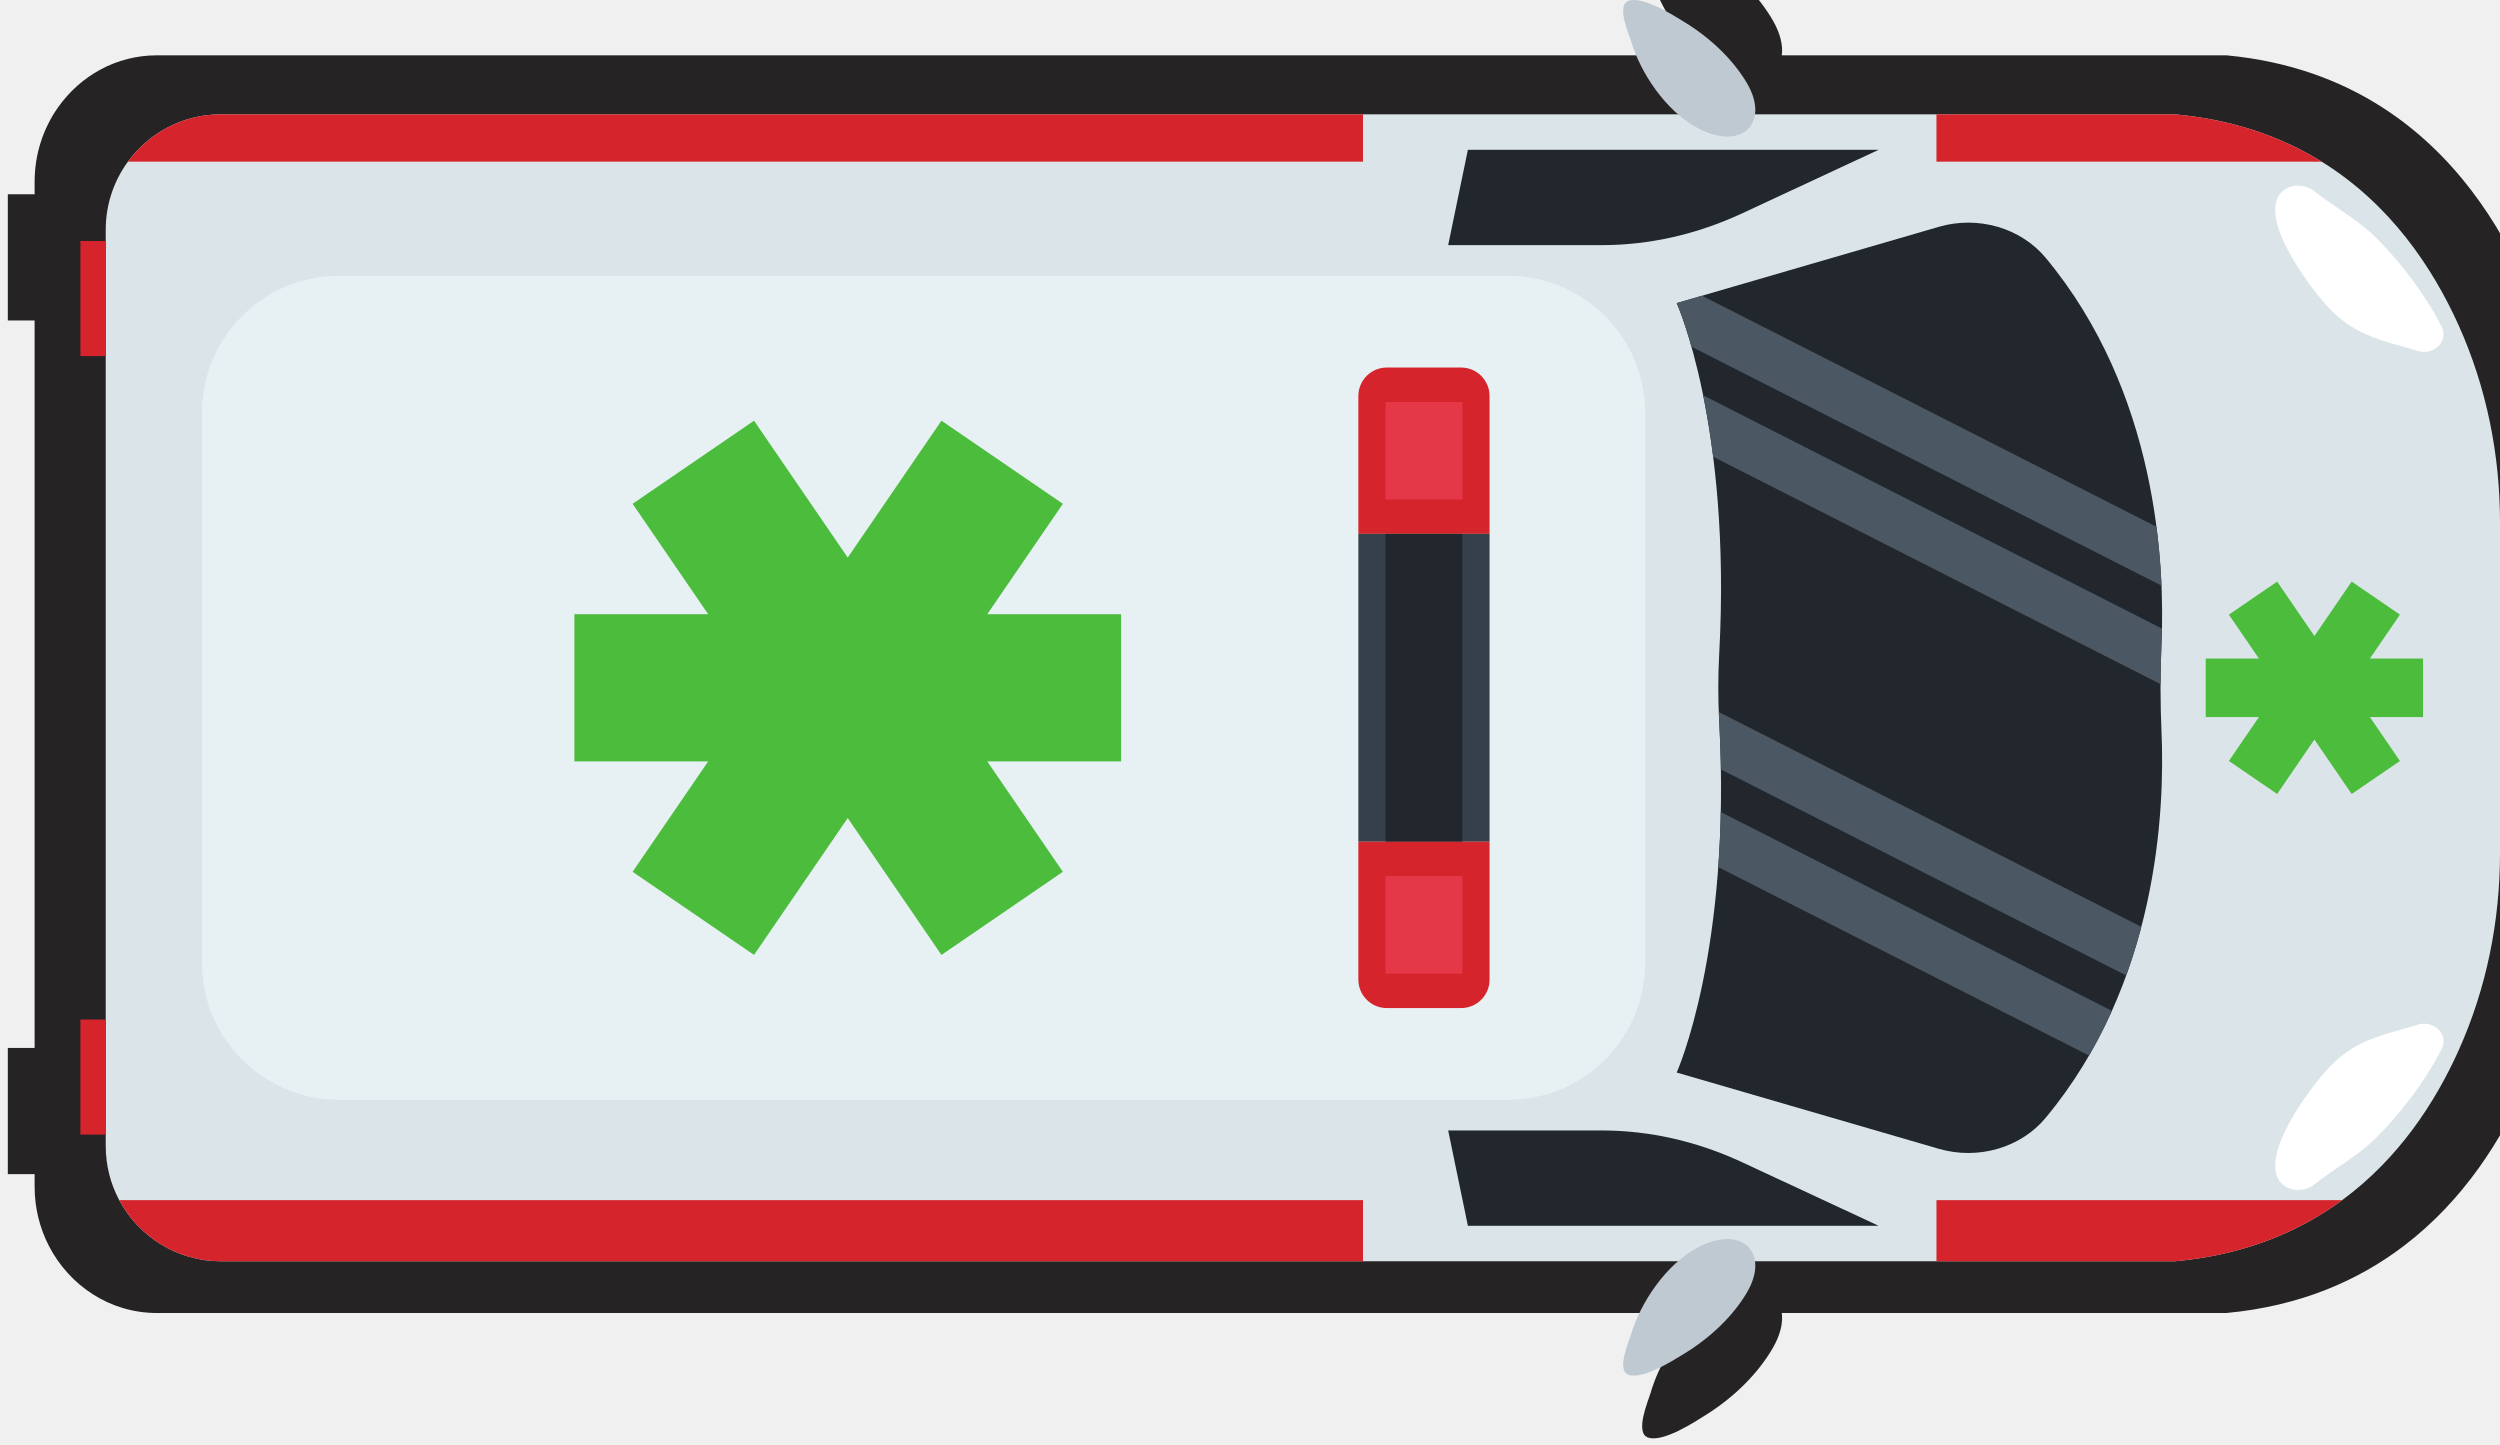
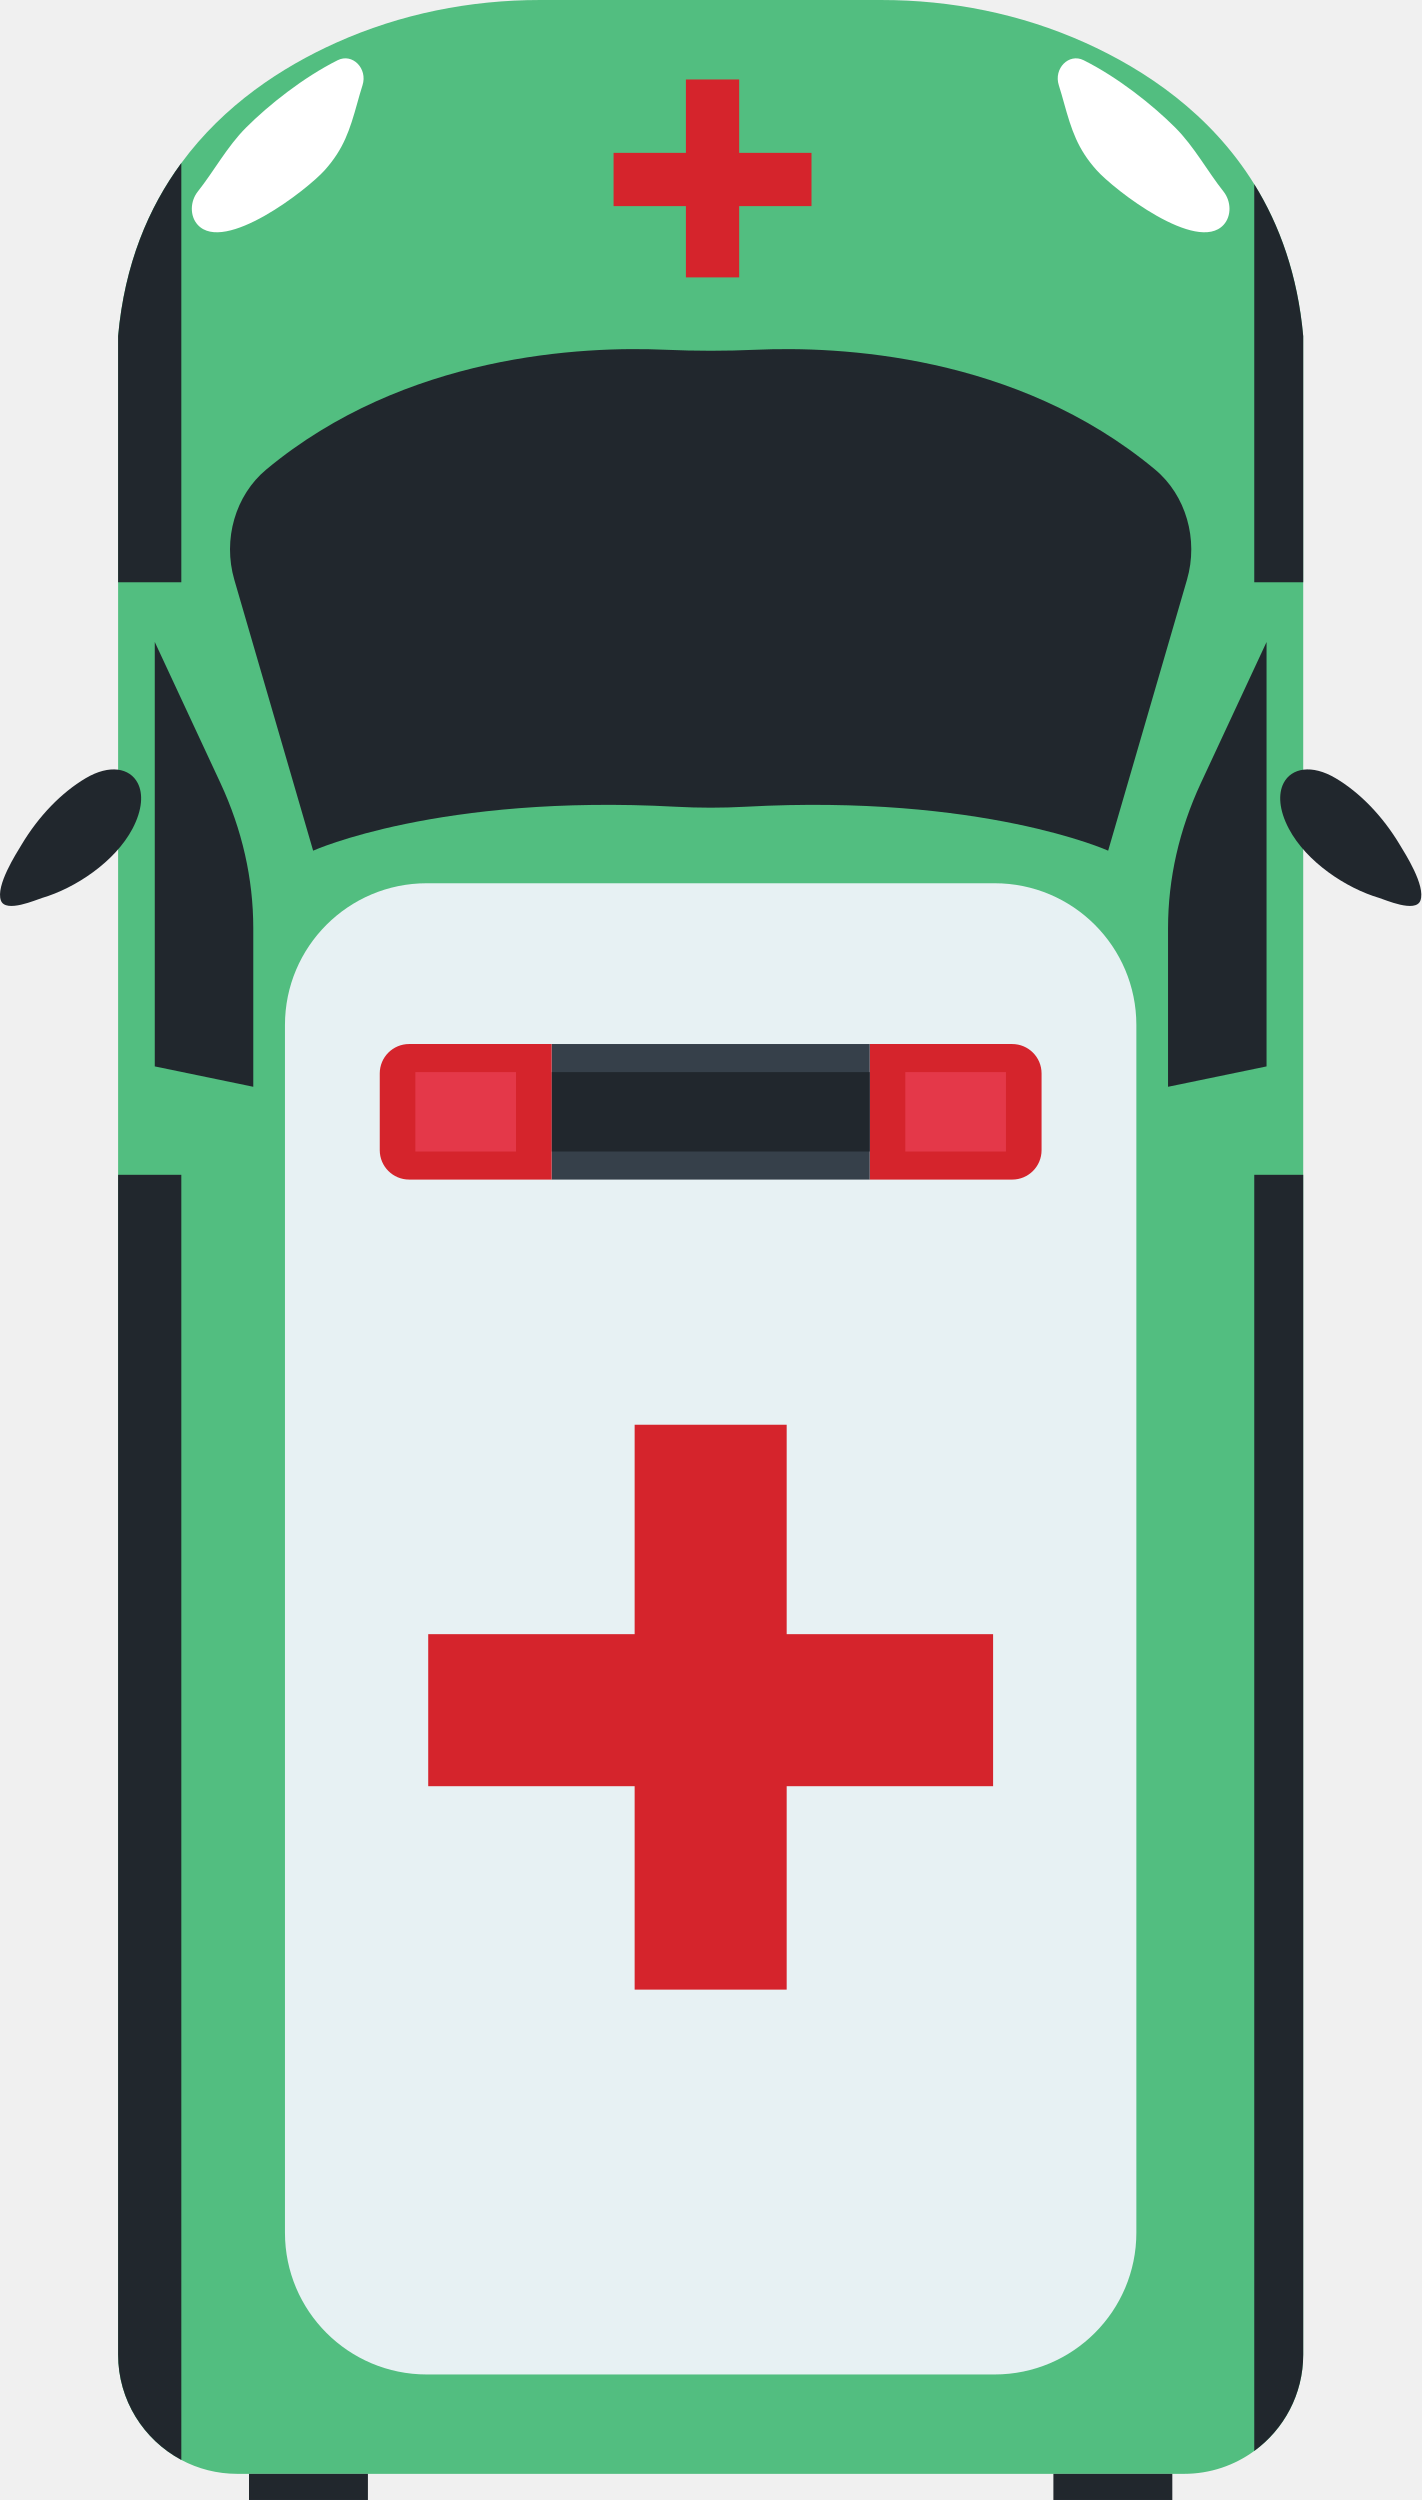
- <svg xmlns="http://www.w3.org/2000/svg" width="76.763mm" height="44.355mm" viewBox="0 0 271.995 157.162" id="svg4005" version="1.1">
+ <svg xmlns="http://www.w3.org/2000/svg" width="42.238mm" height="74.294mm" viewBox="0 0 149.662 263.245" id="svg4005" version="1.1">
  <defs id="defs4007">
    <clipPath clipPathUnits="userSpaceOnUse" id="clipPath3711">
      <path d="m 1323.94,2185.62 c -117.04,97.43 -267.1,103.94 -336.288,100.88 -25.363,-1.12 -50.754,-1.12 -76.113,0 -69.191,3.06 -219.25,-3.45 -336.289,-100.88 -26.008,-21.65 -36.812,-58.84 -26.898,-92.9 l 66.39,-228.18 c 0,0 106.035,47.83 305.461,37.01 19.567,-1.06 39.215,-1.06 58.781,0 199.426,10.82 305.466,-37.01 305.466,-37.01 l 66.39,228.18 c 9.91,34.07 -0.89,71.25 -26.9,92.9 z" id="path3713" />
    </clipPath>
  </defs>
-   <g id="layer1" transform="translate(-169.7169,-510.9239)">
-     <path d="m 362.626,657.526 c 0.806,-1.408 1.085,-2.699 0.948,-3.751 h 48.373 c 8.011,-0.747 14.326,-3.512 19.3,-7.299 6.503,-4.941 10.717,-11.635 13.43,-17.881 3.23,-7.449 4.761,-15.459 4.761,-23.508 v -39.45 c 0,-8.048 -1.531,-16.065 -4.761,-23.508 -3.032,-6.969 -7.928,-14.5 -15.787,-19.534 -4.568,-2.933 -10.15,-5.016 -16.943,-5.653 h -48.373 c 0.136,-1.052 -0.142,-2.343 -0.948,-3.751 -1.589,-2.767 -4.183,-5.402 -7.447,-7.418 -0.891,-0.551 -4.537,-3.002 -6.199,-2.361 -1.424,0.549 0.106,4.101 0.289,4.742 0.85,3.003 2.851,6.456 5.45,8.789 H 186.779 c -4.412,0 -8.324,2.227 -10.742,5.653 -1.608,2.278 -2.554,5.078 -2.554,8.111 v 1.35 h -2.916 v 13.73 h 2.916 v 79.146 h -2.916 v 13.73 h 2.916 v 1.35 c 0,2.34 0.56,4.537 1.554,6.464 2.242,4.342 6.661,7.299 11.742,7.299 H 354.719 c -2.599,2.334 -4.6,5.787 -5.45,8.79 -0.183,0.64 -1.712,4.193 -0.289,4.741 1.662,0.641 5.307,-1.811 6.199,-2.36 3.264,-2.018 5.858,-4.652 7.447,-7.419" style="fill:#252323;fill-opacity:1;fill-rule:nonzero;stroke:none;stroke-width:1.078" id="path3383" />
-     <path d="m 406.322,648.149 h -212.551 c -4.796,0 -8.968,-2.696 -11.084,-6.656 -0.939,-1.758 -1.467,-3.761 -1.467,-5.895 v -99.686 c 0,-2.766 0.894,-5.32 2.411,-7.397 2.283,-3.124 5.975,-5.155 10.14,-5.155 h 212.551 c 6.413,0.581 11.681,2.48 15.994,5.155 7.419,4.591 12.04,11.46 14.902,17.815 3.049,6.788 4.494,14.1 4.494,21.439 v 35.978 c 0,7.34 -1.445,14.645 -4.494,21.439 -2.561,5.696 -6.539,11.801 -12.678,16.308 -4.695,3.454 -10.656,5.975 -18.219,6.656" style="fill:#dbe5e9;fill-opacity:1;fill-rule:nonzero;stroke:none" id="path3691" />
-     <path d="m 374.11,527.22 h -44.689 l -2.146,10.373 h 16.699 c 5.204,0 10.371,-1.169 15.293,-3.462 l 14.844,-6.912" style="fill:#21272d;fill-opacity:1;fill-rule:nonzero;stroke:none" id="path3693" />
-     <path d="m 374.11,644.289 h -44.689 l -2.146,-10.373 h 16.699 c 5.204,0 10.371,1.169 15.293,3.461 l 14.844,6.911" style="fill:#21272d;fill-opacity:1;fill-rule:nonzero;stroke:none" id="path3695" />
-     <path d="m 418.039,531.742 c 0.945,-0.861 2.495,-0.791 3.504,0.01 2.124,1.69 4.732,3.082 6.732,5.081 2.388,2.384 5.293,6.043 7.098,9.651 0.776,1.553 -0.877,3.177 -2.64,2.611 -0.677,-0.217 -1.327,-0.396 -1.865,-0.546 -2.862,-0.797 -4.831,-1.431 -7.056,-3.415 -2.096,-1.869 -8.841,-10.597 -5.772,-13.393" style="fill:#ffffff;fill-opacity:1;fill-rule:nonzero;stroke:none" id="path3697" />
-     <path d="m 418.039,639.768 c 0.945,0.861 2.495,0.791 3.504,-0.01 2.124,-1.689 4.732,-3.081 6.732,-5.08 2.388,-2.385 5.293,-6.044 7.098,-9.652 0.776,-1.552 -0.877,-3.176 -2.64,-2.611 -0.677,0.217 -1.327,0.396 -1.865,0.546 -2.862,0.797 -4.831,1.431 -7.056,3.415 -2.096,1.869 -8.841,10.598 -5.772,13.393" style="fill:#ffffff;fill-opacity:1;fill-rule:nonzero;stroke:none" id="path3699" />
-     <path d="m 359.264,525.42 c 1.577,-0.822 2.001,-2.953 0.5,-5.481 -1.5,-2.523 -3.947,-4.926 -7.03,-6.766 -0.841,-0.502 -4.282,-2.737 -5.851,-2.153 -1.344,0.5 0.1,3.74 0.273,4.324 1.024,3.493 3.8,7.679 7.282,9.522 2.005,1.062 3.706,1.137 4.826,0.554" style="fill:#bfc9d2;fill-opacity:1;fill-rule:nonzero;stroke:none" id="path3701" />
-     <path d="m 359.264,646.091 c 1.577,0.821 2.001,2.951 0.5,5.48 -1.5,2.524 -3.947,4.926 -7.03,6.766 -0.841,0.501 -4.282,2.737 -5.851,2.152 -1.344,-0.5 0.1,-3.74 0.273,-4.324 1.024,-3.494 3.8,-7.679 7.282,-9.523 2.005,-1.061 3.706,-1.137 4.826,-0.552" style="fill:#bfc9d2;fill-opacity:1;fill-rule:nonzero;stroke:none" id="path3703" />
-     <path d="m 392.273,632.548 c 12.179,-14.63 12.992,-33.388 12.61,-42.036 -0.14,-3.17 -0.14,-6.344 0,-9.514 0.383,-8.649 -0.431,-27.406 -12.61,-42.036 -2.706,-3.251 -7.355,-4.601 -11.613,-3.362 l -28.523,8.299 c 0,0 5.979,13.254 4.626,38.183 -0.133,2.446 -0.133,4.902 0,7.348 1.353,24.928 -4.626,38.183 -4.626,38.183 l 28.523,8.299 c 4.259,1.239 8.906,-0.111 11.613,-3.362" style="fill:#21272d;fill-opacity:1;fill-rule:nonzero;stroke:none" id="path3705" />
-     <g transform="matrix(0,0.125,0.125,0,119.0704,467.0557)" id="g3707">
-       <g id="g3709" clip-path="url(#clipPath3711)">
-         <path d="m 635.438,1843.47 h -49.012 l 236.226,464.67 h 49.012 L 635.438,1843.47" style="fill:#4b5762;fill-opacity:1;fill-rule:nonzero;stroke:none" id="path3715" />
-         <path d="m 721.633,1843.47 h -49.016 l 236.227,464.67 h 49.011 L 721.633,1843.47" style="fill:#4b5762;fill-opacity:1;fill-rule:nonzero;stroke:none" id="path3717" />
-         <path d="m 990.348,1843.47 h -49.016 l 236.228,464.67 h 49.01 L 990.348,1843.47" style="fill:#4b5762;fill-opacity:1;fill-rule:nonzero;stroke:none" id="path3719" />
-         <path d="m 1076.54,1843.47 h -49.01 l 236.22,464.67 h 49.01 l -236.22,-464.67" style="fill:#4b5762;fill-opacity:1;fill-rule:nonzero;stroke:none" id="path3721" />
-       </g>
+   <g id="layer1" transform="translate(-235.2581,-454.1327)">
+     <path d="m 247.695,489.523 v 212.551 c 0,4.796 2.696,8.968 6.656,11.084 1.758,0.939 3.761,1.467 5.895,1.467 h 99.686 c 2.766,0 5.32,-0.894 7.397,-2.411 3.124,-2.283 5.155,-5.975 5.155,-10.14 v -212.551 c -0.581,-6.413 -2.48,-11.681 -5.155,-15.994 -4.591,-7.419 -11.46,-12.04 -17.815,-14.902 -6.788,-3.049 -14.1,-4.494 -21.439,-4.494 h -35.978 c -7.34,0 -14.645,1.445 -21.439,4.494 -5.696,2.561 -11.801,6.539 -16.308,12.678 -3.454,4.695 -5.975,10.656 -6.656,18.219" style="fill:#52be80;fill-opacity:1;fill-rule:nonzero;stroke:none" id="path3691" />
+     <path d="m 368.624,521.734 v 44.689 l -10.373,2.146 v -16.699 c 0,-5.204 1.169,-10.371 3.462,-15.293 l 6.912,-14.844" style="fill:#21272d;fill-opacity:1;fill-rule:nonzero;stroke:none" id="path3693" />
+     <path d="m 251.555,521.734 v 44.689 l 10.373,2.146 V 551.87 c 0,-5.204 -1.169,-10.371 -3.461,-15.293 l -6.911,-14.844" style="fill:#21272d;fill-opacity:1;fill-rule:nonzero;stroke:none" id="path3695" />
+     <path d="m 364.103,477.805 c 0.861,-0.945 0.791,-2.495 -0.01,-3.504 -1.69,-2.124 -3.082,-4.732 -5.081,-6.732 -2.384,-2.388 -6.043,-5.293 -9.651,-7.098 -1.553,-0.776 -3.177,0.877 -2.611,2.64 0.217,0.677 0.396,1.327 0.546,1.865 0.797,2.862 1.431,4.831 3.415,7.056 1.869,2.096 10.597,8.841 13.393,5.772" style="fill:#ffffff;fill-opacity:1;fill-rule:nonzero;stroke:none" id="path3697" />
+     <path d="m 256.076,477.805 c -0.861,-0.945 -0.791,-2.495 0.01,-3.504 1.689,-2.124 3.081,-4.732 5.08,-6.732 2.385,-2.388 6.044,-5.293 9.652,-7.098 1.552,-0.776 3.176,0.877 2.611,2.64 -0.217,0.677 -0.396,1.327 -0.546,1.865 -0.797,2.862 -1.431,4.831 -3.415,7.056 -1.869,2.096 -10.598,8.841 -13.393,5.772" style="fill:#ffffff;fill-opacity:1;fill-rule:nonzero;stroke:none" id="path3699" />
+     <path d="m 370.424,536.58 c 0.822,-1.577 2.953,-2.001 5.481,-0.5 2.523,1.5 4.926,3.947 6.766,7.03 0.502,0.841 2.737,4.282 2.153,5.851 -0.5,1.344 -3.74,-0.1 -4.324,-0.273 -3.493,-1.024 -7.679,-3.8 -9.522,-7.282 -1.062,-2.005 -1.137,-3.706 -0.554,-4.826" style="fill:#21272d;fill-opacity:1;fill-rule:nonzero;stroke:none" id="path3701" />
+     <path d="m 249.754,536.58 c -0.821,-1.577 -2.951,-2.001 -5.48,-0.5 -2.524,1.5 -4.926,3.947 -6.766,7.03 -0.501,0.841 -2.737,4.282 -2.152,5.851 0.5,1.344 3.74,-0.1 4.324,-0.273 3.494,-1.024 7.679,-3.8 9.523,-7.282 1.061,-2.005 1.137,-3.706 0.552,-4.826" style="fill:#21272d;fill-opacity:1;fill-rule:nonzero;stroke:none" id="path3703" />
+     <path d="m 263.296,503.571 c 14.63,-12.179 33.388,-12.992 42.036,-12.61 3.17,0.14 6.344,0.14 9.514,0 8.649,-0.383 27.406,0.431 42.036,12.61 3.251,2.706 4.601,7.355 3.362,11.613 l -8.299,28.523 c 0,0 -13.254,-5.979 -38.183,-4.626 -2.446,0.133 -4.902,0.133 -7.348,0 -24.928,-1.353 -38.183,4.626 -38.183,4.626 l -8.299,-28.523 c -1.239,-4.259 0.111,-8.906 3.362,-11.613" style="fill:#21272d;fill-opacity:1;fill-rule:nonzero;stroke:none" id="path3705" />
+     <path d="m 367.329,473.529 v 41.916 h 5.155 v -25.922 c -0.581,-6.412 -2.48,-11.681 -5.155,-15.994" style="fill:#21272d;fill-opacity:1;fill-rule:nonzero;stroke:none" id="path3723" />
+     <path d="m 367.329,577.836 v 134.378 c 3.124,-2.283 5.155,-5.975 5.155,-10.14 V 577.836 h -5.155" style="fill:#21272d;fill-opacity:1;fill-rule:nonzero;stroke:none" id="path3725" />
+     <path d="m 247.695,489.523 v 25.922 h 6.656 v -44.141 c -3.454,4.695 -5.975,10.656 -6.656,18.219" style="fill:#21272d;fill-opacity:1;fill-rule:nonzero;stroke:none" id="path3727" />
+     <path d="M 247.695,577.836 V 702.074 c 0,4.796 2.696,8.968 6.656,11.084 V 577.836 h -6.656" style="fill:#21272d;fill-opacity:1;fill-rule:nonzero;stroke:none" id="path3729" />
+     <path d="m 280.194,704.16 h 59.792 c 8.245,0 14.929,-6.684 14.929,-14.929 v -127.165 c 0,-8.245 -6.684,-14.929 -14.929,-14.929 h -59.792 c -8.246,0 -14.93,6.684 -14.93,14.929 v 127.165 c 0,8.245 6.684,14.929 14.93,14.929" style="fill:#e7f1f3;fill-opacity:1;fill-rule:nonzero;stroke:none" id="path3731" />
+     <path d="m 326.836,578.341 h 15.003 c 1.709,0 3.095,-1.386 3.095,-3.096 v -8.082 c 0,-1.71 -1.386,-3.096 -3.095,-3.096 h -15.003 v 14.275" style="fill:#d5242c;fill-opacity:1;fill-rule:nonzero;stroke:none" id="path3737" />
+     <path d="m 326.836,578.341 h -33.494 v -14.275 h 33.494 z" style="fill:#36404a;fill-opacity:1;fill-rule:nonzero;stroke:none" id="path3739" />
+     <path d="m 326.836,575.384 h -33.494 v -8.36 h 33.494 z" style="fill:#21272d;fill-opacity:1;fill-rule:nonzero;stroke:none" id="path3741" />
+     <path d="m 341.184,575.384 h -10.598 v -8.36 h 10.598 z" style="fill:#e43849;fill-opacity:1;fill-rule:nonzero;stroke:none" id="path3743" />
+     <path d="m 278.34,578.341 h 15.002 v -14.275 h -15.002 c -1.71,0 -3.095,1.386 -3.095,3.096 v 8.082 c 0,1.71 1.385,3.096 3.095,3.096" style="fill:#d5242c;fill-opacity:1;fill-rule:nonzero;stroke:none" id="path3745" />
+     <path d="m 289.592,575.384 h -10.598 v -8.36 h 10.598 z" style="fill:#e43849;fill-opacity:1;fill-rule:nonzero;stroke:none" id="path3747" />
+     <path d="m 358.701,717.377 h -12.522 v -2.752 h 12.522 z" style="fill:#21272d;fill-opacity:1;fill-rule:nonzero;stroke:none" id="path3749" />
+     <path d="m 273.999,717.377 h -12.521 v -2.752 h 12.521 z" style="fill:#21272d;fill-opacity:1;fill-rule:nonzero;stroke:none" id="path3751" />
+     <g id="g4676" transform="translate(-12.4472)">
+       <rect y="604.155" x="314.532" height="59.481" width="16.009" id="rect4649" style="fill:#d5242c;fill-opacity:1;stroke-width:1.007" />
+       <rect transform="rotate(-90)" y="292.796" x="-642.216" height="59.481" width="16.009" id="rect4649-3" style="fill:#d5242c;fill-opacity:1;stroke-width:1.007" />
    </g>
-     <path d="m 422.315,528.515 h -41.916 v -5.155 h 25.922 c 6.412,0.581 11.681,2.48 15.994,5.155" style="fill:#d5242c;fill-opacity:1;fill-rule:nonzero;stroke:none" id="path3723" />
-     <path d="M 318.008,528.515 H 183.63 c 2.283,-3.124 5.975,-5.155 10.14,-5.155 h 124.237 v 5.155" style="fill:#d5242c;fill-opacity:1;fill-rule:nonzero;stroke:none" id="path3725" />
-     <path d="m 406.322,648.149 h -25.922 v -6.656 h 44.141 c -4.695,3.454 -10.656,5.975 -18.219,6.656" style="fill:#d5242c;fill-opacity:1;fill-rule:nonzero;stroke:none" id="path3727" />
-     <path d="M 318.008,648.149 H 193.771 c -4.796,0 -8.968,-2.696 -11.084,-6.656 h 135.321 v 6.656" style="fill:#d5242c;fill-opacity:1;fill-rule:nonzero;stroke:none" id="path3729" />
-     <path d="m 191.684,615.651 v -59.792 c 0,-8.245 6.684,-14.929 14.929,-14.929 h 127.165 c 8.245,0 14.929,6.684 14.929,14.929 v 59.792 c 0,8.246 -6.684,14.93 -14.929,14.93 h -127.165 c -8.245,0 -14.929,-6.684 -14.929,-14.93" style="fill:#e7f1f3;fill-opacity:1;fill-rule:nonzero;stroke:none" id="path3731" />
-     <path d="m 272.144,614.817 13.21,-9.044 -8.225,-12.014 h 14.56 v -16.009 h -14.56 l 8.225,-12.014 -13.21,-9.044 -10.196,14.893 -10.195,-14.893 -13.211,9.044 8.225,12.014 h -14.559 v 16.009 h 14.559 l -8.225,12.014 13.211,9.044 10.195,-14.893 10.196,14.893" style="fill:#4cbc3d;fill-opacity:1;fill-rule:nonzero;stroke:none" id="path3733" />
-     <path d="m 425.574,597.309 5.251,-3.595 -3.269,-4.777 5.787,0 v -6.365 l -5.787,0 3.269,-4.776 -5.251,-3.596 -4.054,5.92 -4.053,-5.92 -5.253,3.596 3.27,4.776 h -5.789 v 6.365 h 5.789 l -3.27,4.777 5.253,3.595 4.053,-5.921 4.054,5.921" style="fill:#4cbc3d;fill-opacity:1;fill-rule:nonzero;stroke:none" id="path3735" />
-     <path d="m 317.503,569.008 v -15.003 c 0,-1.709 1.386,-3.095 3.096,-3.095 h 8.082 c 1.71,0 3.096,1.386 3.096,3.095 v 15.003 h -14.275" style="fill:#d5242c;fill-opacity:1;fill-rule:nonzero;stroke:none" id="path3737" />
-     <path d="m 317.503,569.008 v 33.494 h 14.275 v -33.494 z" style="fill:#36404a;fill-opacity:1;fill-rule:nonzero;stroke:none" id="path3739" />
-     <path d="m 320.46,569.008 v 33.494 h 8.36 v -33.494 z" style="fill:#21272d;fill-opacity:1;fill-rule:nonzero;stroke:none" id="path3741" />
-     <path d="m 320.46,554.66 v 10.598 h 8.36 v -10.598 z" style="fill:#e43849;fill-opacity:1;fill-rule:nonzero;stroke:none" id="path3743" />
-     <path d="m 317.503,617.504 v -15.002 h 14.275 v 15.002 c 0,1.71 -1.386,3.095 -3.096,3.095 h -8.082 c -1.71,0 -3.096,-1.385 -3.096,-3.095" style="fill:#d5242c;fill-opacity:1;fill-rule:nonzero;stroke:none" id="path3745" />
-     <path d="m 320.46,606.252 v 10.598 h 8.36 v -10.598 z" style="fill:#e43849;fill-opacity:1;fill-rule:nonzero;stroke:none" id="path3747" />
-     <path d="m 178.467,537.143 v 12.522 h 2.752 v -12.522 z" style="fill:#d5242c;fill-opacity:1;fill-rule:nonzero;stroke:none" id="path3749" />
-     <path d="m 178.467,621.846 v 12.521 h 2.752 v -12.521 z" style="fill:#d5242c;fill-opacity:1;fill-rule:nonzero;stroke:none" id="path3751" />
+     <g id="g4676-3" transform="matrix(0.3503769,0,0,0.3503769,197.2777,250.8182)">
+       <rect y="604.155" x="314.532" height="59.481" width="16.009" id="rect4649-2" style="fill:#d5242c;fill-opacity:1;stroke-width:1.007" />
+       <rect transform="rotate(-90)" y="292.796" x="-642.216" height="59.481" width="16.009" id="rect4649-3-6" style="fill:#d5242c;fill-opacity:1;stroke-width:1.007" />
+     </g>
  </g>
</svg>
